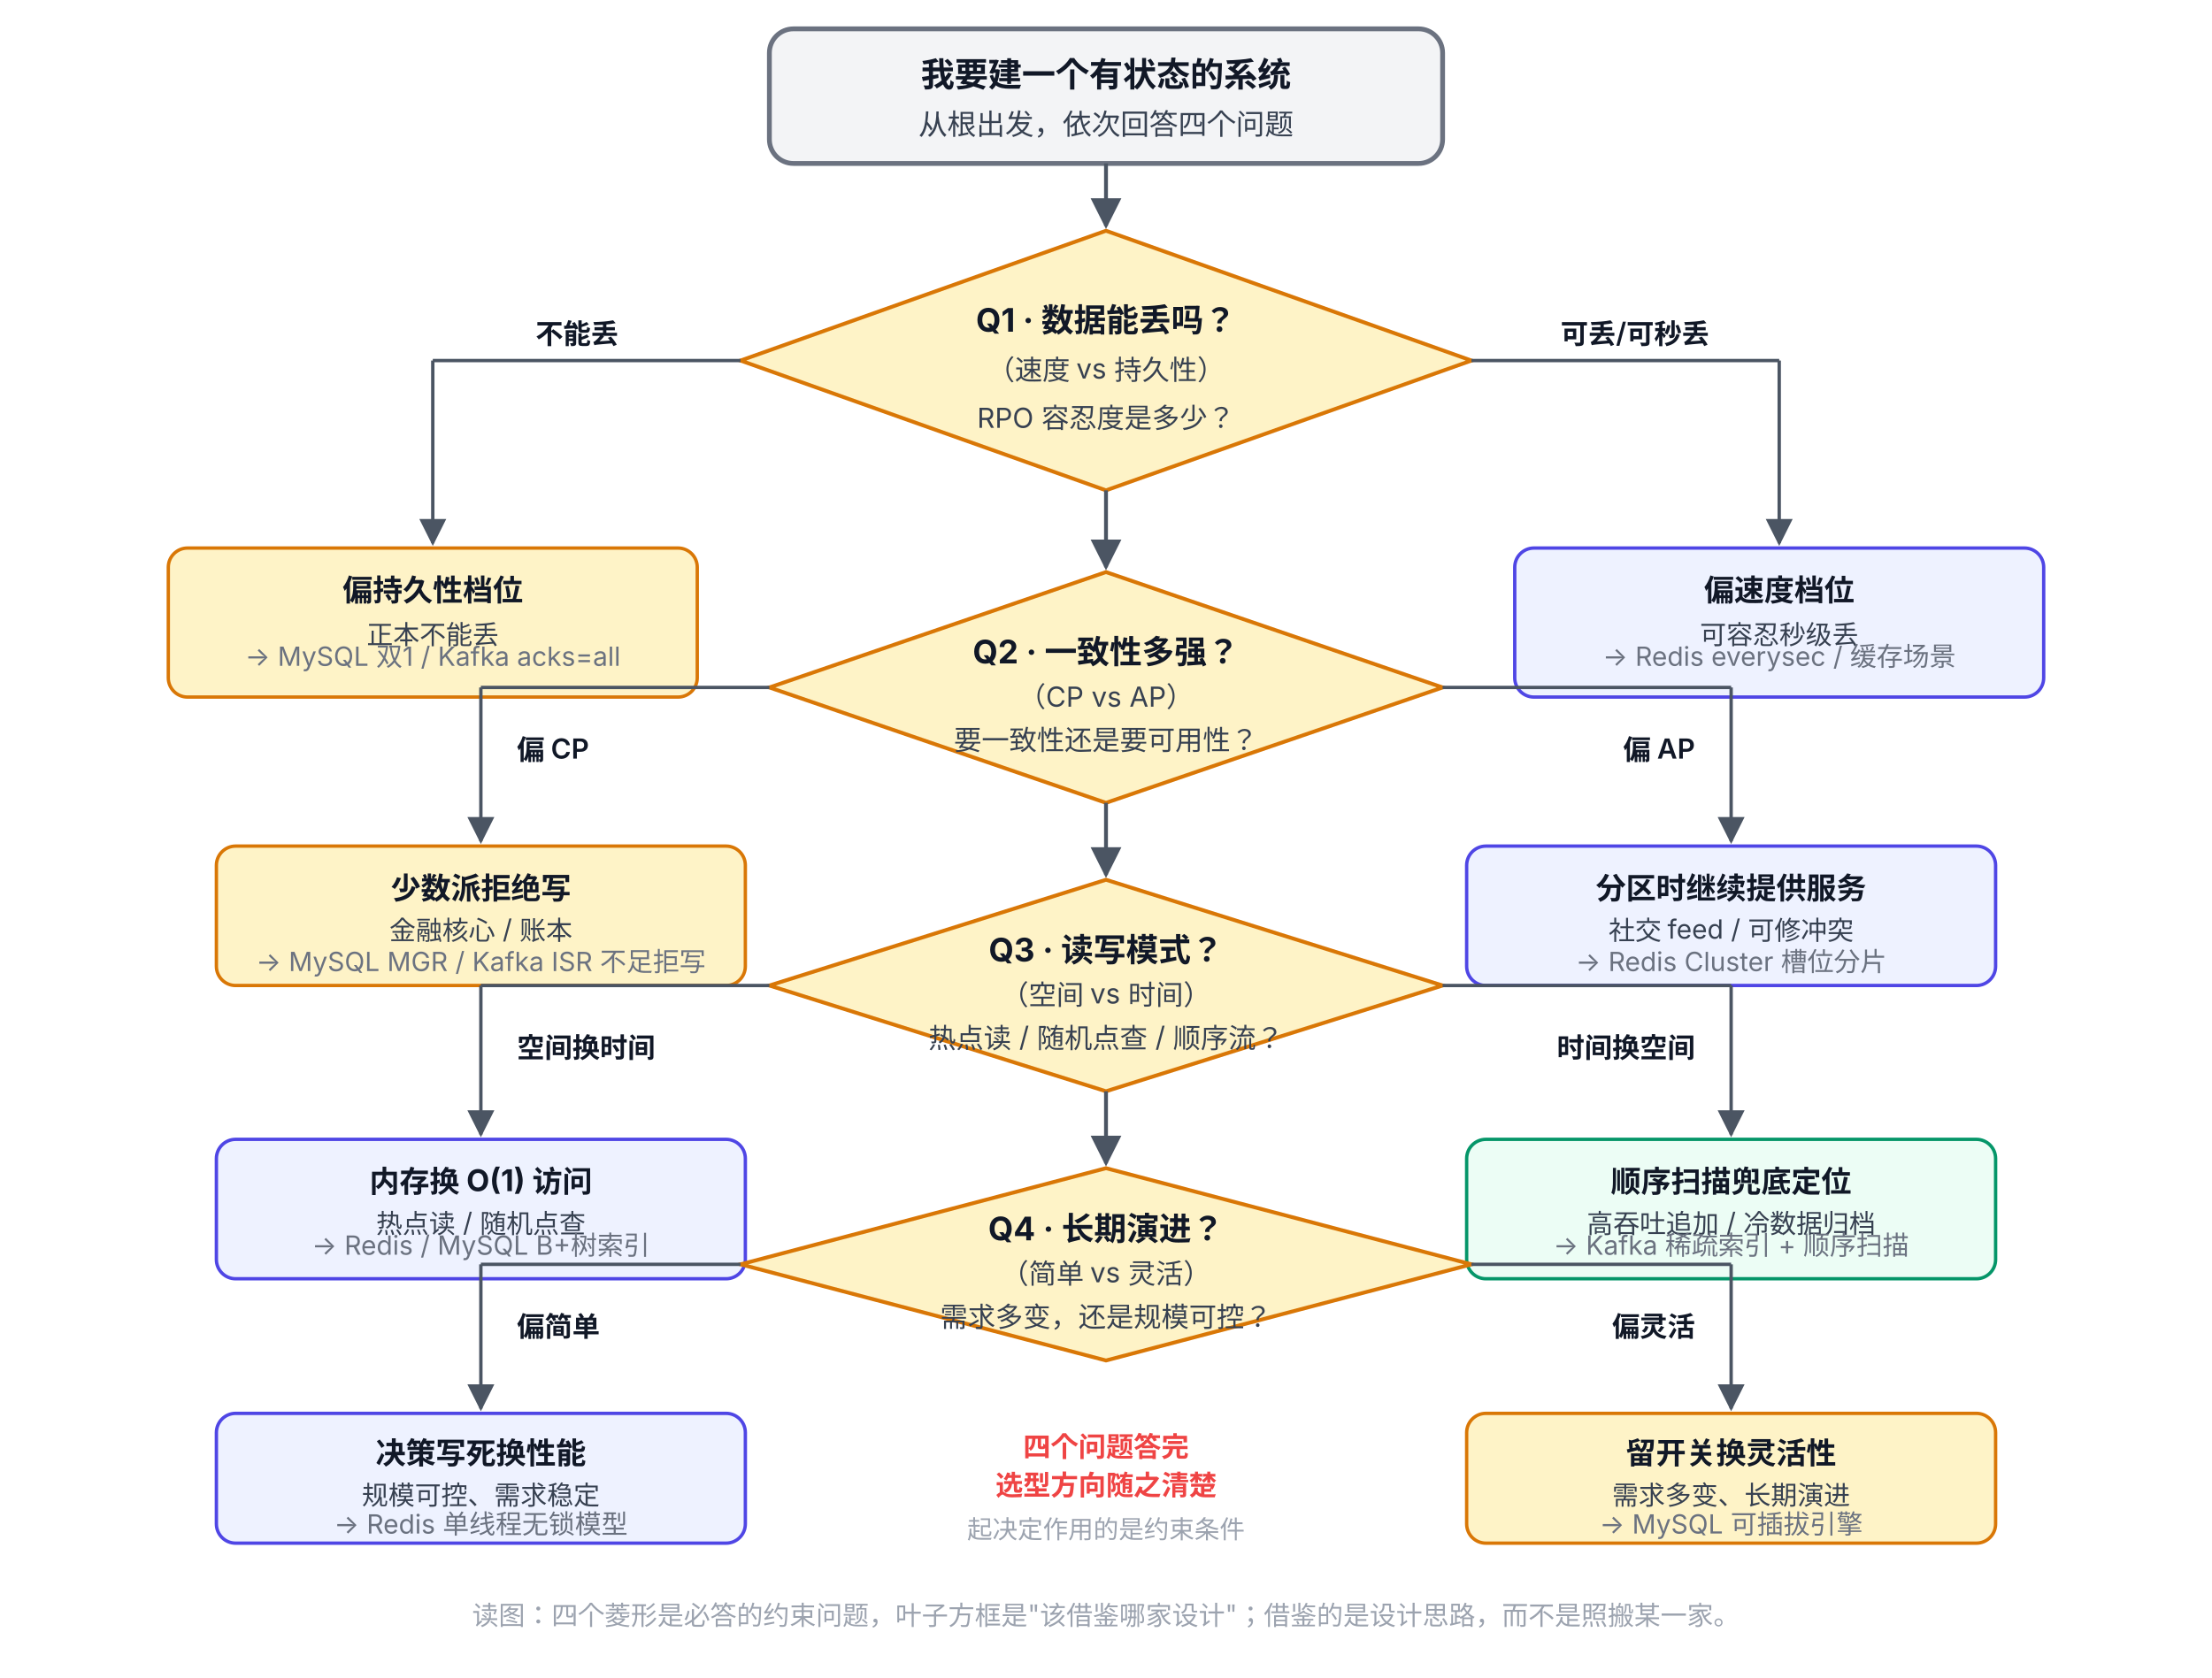
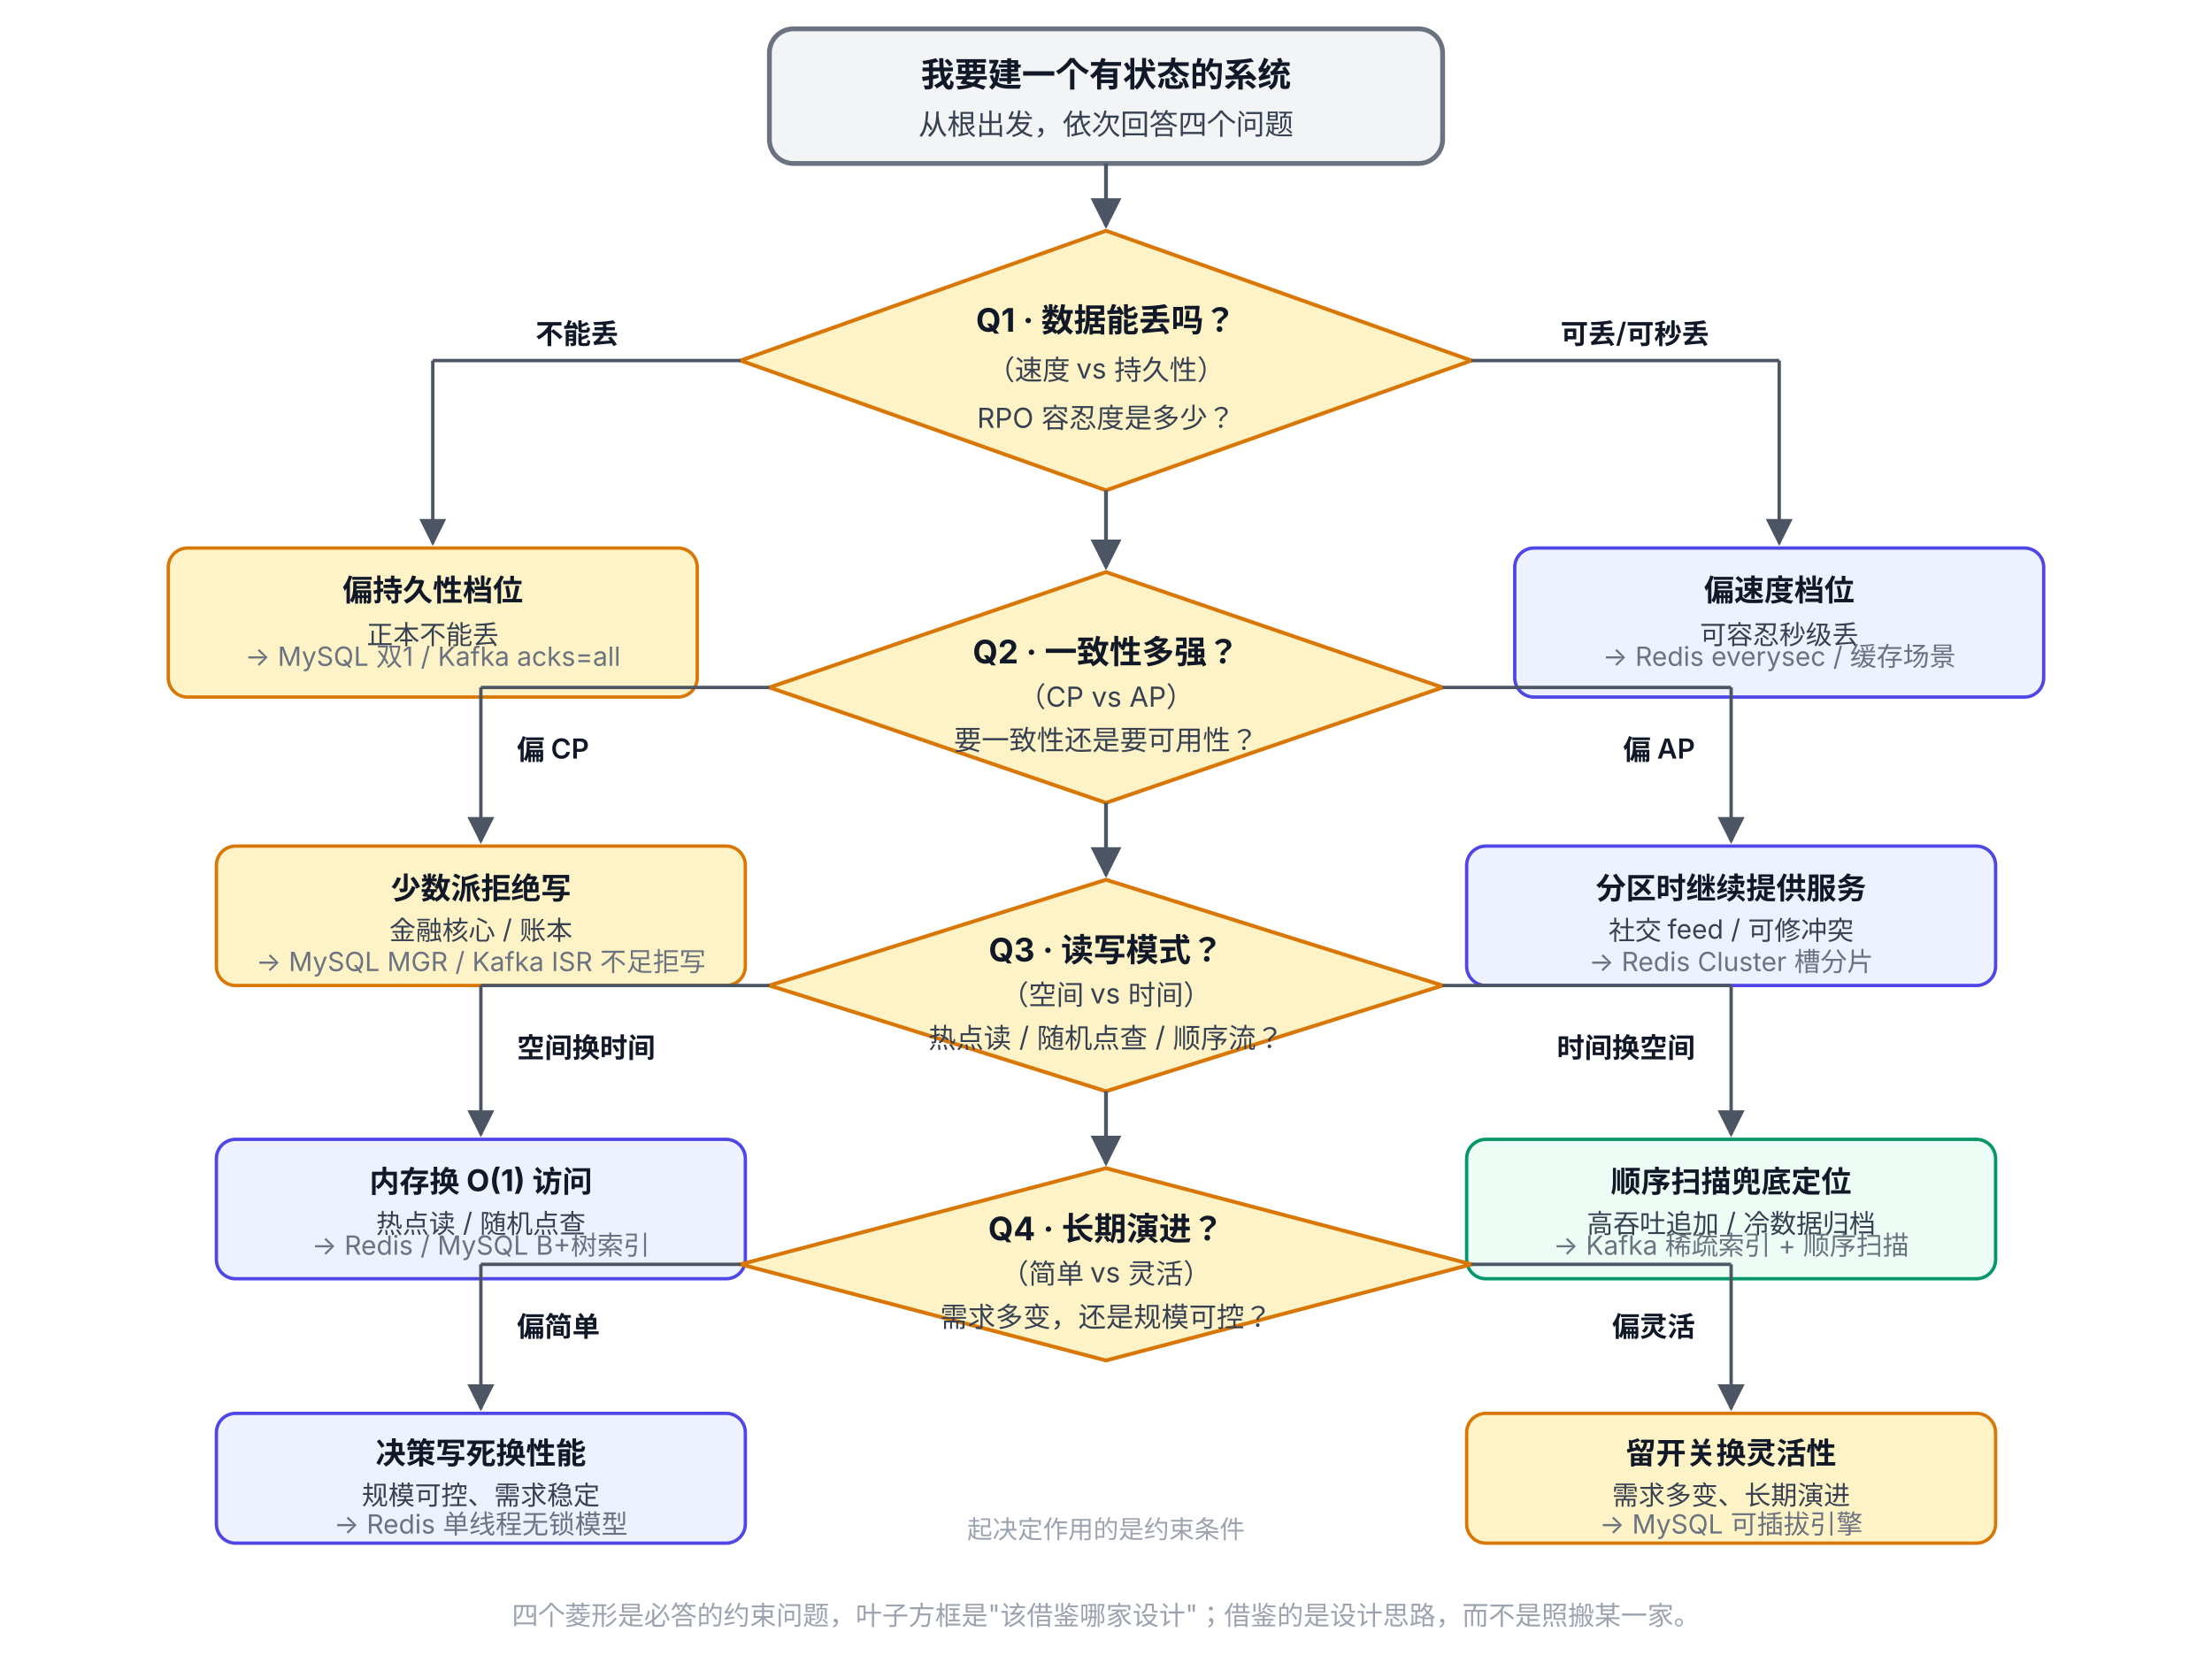
<svg xmlns="http://www.w3.org/2000/svg" viewBox="0 62 920 698" font-family="system-ui, -apple-system, 'PingFang SC', 'Microsoft YaHei', sans-serif">
  <defs>
    <marker id="arrow" viewBox="0 0 10 10" refX="9" refY="5" markerWidth="8" markerHeight="8" orient="auto-start-reverse">
      <path d="M0,0 L10,5 L0,10 z" fill="#4B5563" />
    </marker>
  </defs>
  <rect x="320" y="74" width="280" height="56" rx="10" fill="#F3F4F6" stroke="#6B7280" stroke-width="2" />
  <text x="460" y="98" text-anchor="middle" font-size="14" font-weight="700" fill="#111827">我要建一个有状态的系统</text>
  <text x="460" y="118" text-anchor="middle" font-size="12" fill="#374151">从根出发，依次回答四个问题</text>
  <line x1="460" y1="130" x2="460" y2="156" stroke="#4B5563" stroke-width="1.6" marker-end="url(#arrow)" />
  <polygon points="460,158 612,212 460,266 308,212" fill="#FEF3C7" stroke="#D97706" stroke-width="1.6" />
  <text x="460" y="200" text-anchor="middle" font-size="13.5" font-weight="700" fill="#111827">Q1 · 数据能丢吗？</text>
  <text x="460" y="220" text-anchor="middle" font-size="11.5" fill="#374151">（速度 vs 持久性）</text>
  <text x="460" y="240" text-anchor="middle" font-size="11.5" fill="#374151">RPO 容忍度是多少？</text>
  <line x1="308" y1="212" x2="180" y2="212" stroke="#4B5563" stroke-width="1.4" />
  <line x1="180" y1="212" x2="180" y2="288" stroke="#4B5563" stroke-width="1.4" marker-end="url(#arrow)" />
  <text x="240" y="205" text-anchor="middle" font-size="11.5" font-weight="600" fill="#111827">不能丢</text>
  <line x1="612" y1="212" x2="740" y2="212" stroke="#4B5563" stroke-width="1.4" />
  <line x1="740" y1="212" x2="740" y2="288" stroke="#4B5563" stroke-width="1.4" marker-end="url(#arrow)" />
  <text x="680" y="205" text-anchor="middle" font-size="11.5" font-weight="600" fill="#111827">可丢/可秒丢</text>
  <rect x="70" y="290" width="220" height="62" rx="8" fill="#FEF3C7" stroke="#D97706" stroke-width="1.4" />
  <text x="180" y="312" text-anchor="middle" font-size="12.5" font-weight="700" fill="#111827">偏持久性档位</text>
  <text x="180" y="330" text-anchor="middle" font-size="11" fill="#374151">正本不能丢</text>
  <text x="180" y="339" text-anchor="middle" font-size="11" fill="#6B7280">→ MySQL 双1 / Kafka acks=all</text>
  <rect x="630" y="290" width="220" height="62" rx="8" fill="#EEF2FF" stroke="#4F46E5" stroke-width="1.4" />
  <text x="740" y="312" text-anchor="middle" font-size="12.5" font-weight="700" fill="#111827">偏速度档位</text>
  <text x="740" y="330" text-anchor="middle" font-size="11" fill="#374151">可容忍秒级丢</text>
  <text x="740" y="339" text-anchor="middle" font-size="11" fill="#6B7280">→ Redis everysec / 缓存场景</text>
  <line x1="460" y1="266" x2="460" y2="298" stroke="#4B5563" stroke-width="1.6" marker-end="url(#arrow)" />
  <polygon points="460,300 600,348 460,396 320,348" fill="#FEF3C7" stroke="#D97706" stroke-width="1.6" />
  <text x="460" y="338" text-anchor="middle" font-size="13.5" font-weight="700" fill="#111827">Q2 · 一致性多强？</text>
  <text x="460" y="356" text-anchor="middle" font-size="11.5" fill="#374151">（CP vs AP）</text>
  <text x="460" y="374" text-anchor="middle" font-size="11.5" fill="#374151">要一致性还是要可用性？</text>
  <line x1="320" y1="348" x2="200" y2="348" stroke="#4B5563" stroke-width="1.4" />
  <line x1="200" y1="348" x2="200" y2="412" stroke="#4B5563" stroke-width="1.4" marker-end="url(#arrow)" />
  <text x="215" y="378" font-size="11.5" font-weight="600" fill="#111827">偏 CP</text>
  <line x1="600" y1="348" x2="720" y2="348" stroke="#4B5563" stroke-width="1.4" />
  <line x1="720" y1="348" x2="720" y2="412" stroke="#4B5563" stroke-width="1.4" marker-end="url(#arrow)" />
  <text x="705" y="378" text-anchor="end" font-size="11.5" font-weight="600" fill="#111827">偏 AP</text>
  <rect x="90" y="414" width="220" height="58" rx="8" fill="#FEF3C7" stroke="#D97706" stroke-width="1.4" />
  <text x="200" y="436" text-anchor="middle" font-size="12.5" font-weight="700" fill="#111827">少数派拒绝写</text>
  <text x="200" y="453" text-anchor="middle" font-size="11" fill="#374151">金融核心 / 账本</text>
  <text x="200" y="466" text-anchor="middle" font-size="11" fill="#6B7280">→ MySQL MGR / Kafka ISR 不足拒写</text>
  <rect x="610" y="414" width="220" height="58" rx="8" fill="#EEF2FF" stroke="#4F46E5" stroke-width="1.4" />
  <text x="720" y="436" text-anchor="middle" font-size="12.5" font-weight="700" fill="#111827">分区时继续提供服务</text>
  <text x="720" y="453" text-anchor="middle" font-size="11" fill="#374151">社交 feed / 可修冲突</text>
-   <text x="720" y="466" text-anchor="middle" font-size="11" fill="#6B7280">→ Redis Cluster 槽位分片</text>
+   <text x="720" y="466" text-anchor="middle" font-size="11" fill="#6B7280">→ Redis Cluster 槽分片</text>
  <line x1="460" y1="396" x2="460" y2="426" stroke="#4B5563" stroke-width="1.6" marker-end="url(#arrow)" />
  <polygon points="460,428 600,472 460,516 320,472" fill="#FEF3C7" stroke="#D97706" stroke-width="1.6" />
  <text x="460" y="462" text-anchor="middle" font-size="13.5" font-weight="700" fill="#111827">Q3 · 读写模式？</text>
  <text x="460" y="480" text-anchor="middle" font-size="11.5" fill="#374151">（空间 vs 时间）</text>
  <text x="460" y="498" text-anchor="middle" font-size="11.5" fill="#374151">热点读 / 随机点查 / 顺序流？</text>
  <line x1="320" y1="472" x2="200" y2="472" stroke="#4B5563" stroke-width="1.4" />
  <line x1="200" y1="472" x2="200" y2="534" stroke="#4B5563" stroke-width="1.4" marker-end="url(#arrow)" />
  <text x="215" y="502" font-size="11.5" font-weight="600" fill="#111827">空间换时间</text>
  <line x1="600" y1="472" x2="720" y2="472" stroke="#4B5563" stroke-width="1.4" />
  <line x1="720" y1="472" x2="720" y2="534" stroke="#4B5563" stroke-width="1.4" marker-end="url(#arrow)" />
  <text x="705" y="502" text-anchor="end" font-size="11.5" font-weight="600" fill="#111827">时间换空间</text>
  <rect x="90" y="536" width="220" height="58" rx="8" fill="#EEF2FF" stroke="#4F46E5" stroke-width="1.4" />
  <text x="200" y="558" text-anchor="middle" font-size="12.5" font-weight="700" fill="#111827">内存换 O(1) 访问</text>
  <text x="200" y="575" text-anchor="middle" font-size="11" fill="#374151">热点读 / 随机点查</text>
  <text x="200" y="584" text-anchor="middle" font-size="11" fill="#6B7280">→ Redis / MySQL B+树索引</text>
  <rect x="610" y="536" width="220" height="58" rx="8" fill="#ECFDF5" stroke="#059669" stroke-width="1.4" />
  <text x="720" y="558" text-anchor="middle" font-size="12.5" font-weight="700" fill="#111827">顺序扫描兜底定位</text>
  <text x="720" y="575" text-anchor="middle" font-size="11" fill="#374151">高吞吐追加 / 冷数据归档</text>
  <text x="720" y="584" text-anchor="middle" font-size="11" fill="#6B7280">→ Kafka 稀疏索引 + 顺序扫描</text>
  <line x1="460" y1="516" x2="460" y2="546" stroke="#4B5563" stroke-width="1.6" marker-end="url(#arrow)" />
  <polygon points="460,548 612,588 460,628 308,588" fill="#FEF3C7" stroke="#D97706" stroke-width="1.6" />
  <text x="460" y="578" text-anchor="middle" font-size="13.5" font-weight="700" fill="#111827">Q4 · 长期演进？</text>
  <text x="460" y="596" text-anchor="middle" font-size="11.5" fill="#374151">（简单 vs 灵活）</text>
  <text x="460" y="614" text-anchor="middle" font-size="11.5" fill="#374151">需求多变，还是规模可控？</text>
  <line x1="308" y1="588" x2="200" y2="588" stroke="#4B5563" stroke-width="1.4" />
  <line x1="200" y1="588" x2="200" y2="648" stroke="#4B5563" stroke-width="1.4" marker-end="url(#arrow)" />
  <text x="215" y="618" font-size="11.5" font-weight="600" fill="#111827">偏简单</text>
  <line x1="612" y1="588" x2="720" y2="588" stroke="#4B5563" stroke-width="1.4" />
  <line x1="720" y1="588" x2="720" y2="648" stroke="#4B5563" stroke-width="1.4" marker-end="url(#arrow)" />
  <text x="705" y="618" text-anchor="end" font-size="11.5" font-weight="600" fill="#111827">偏灵活</text>
  <rect x="90" y="650" width="220" height="54" rx="8" fill="#EEF2FF" stroke="#4F46E5" stroke-width="1.4" />
  <text x="200" y="671" text-anchor="middle" font-size="12.5" font-weight="700" fill="#111827">决策写死换性能</text>
  <text x="200" y="688" text-anchor="middle" font-size="11" fill="#374151">规模可控、需求稳定</text>
  <text x="200" y="700" text-anchor="middle" font-size="11" fill="#6B7280">→ Redis 单线程无锁模型</text>
  <rect x="610" y="650" width="220" height="54" rx="8" fill="#FEF3C7" stroke="#D97706" stroke-width="1.4" />
  <text x="720" y="671" text-anchor="middle" font-size="12.5" font-weight="700" fill="#111827">留开关换灵活性</text>
  <text x="720" y="688" text-anchor="middle" font-size="11" fill="#374151">需求多变、长期演进</text>
  <text x="720" y="700" text-anchor="middle" font-size="11" fill="#6B7280">→ MySQL 可插拔引擎</text>
-   <text x="460" y="668" text-anchor="middle" font-size="11.5" font-weight="600" fill="#EF4444">四个问题答完</text>
-   <text x="460" y="684" text-anchor="middle" font-size="11.5" font-weight="600" fill="#EF4444">选型方向随之清楚</text>
  <text x="460" y="702" text-anchor="middle" font-size="10.5" fill="#9CA3AF">起决定作用的是约束条件</text>
-   <text x="460" y="738" text-anchor="middle" font-size="11" fill="#9CA3AF">读图：四个菱形是必答的约束问题，叶子方框是"该借鉴哪家设计"；借鉴的是设计思路，而不是照搬某一家。</text>
+   <text x="460" y="738" text-anchor="middle" font-size="11" fill="#9CA3AF">四个菱形是必答的约束问题，叶子方框是"该借鉴哪家设计"；借鉴的是设计思路，而不是照搬某一家。</text>
</svg>
